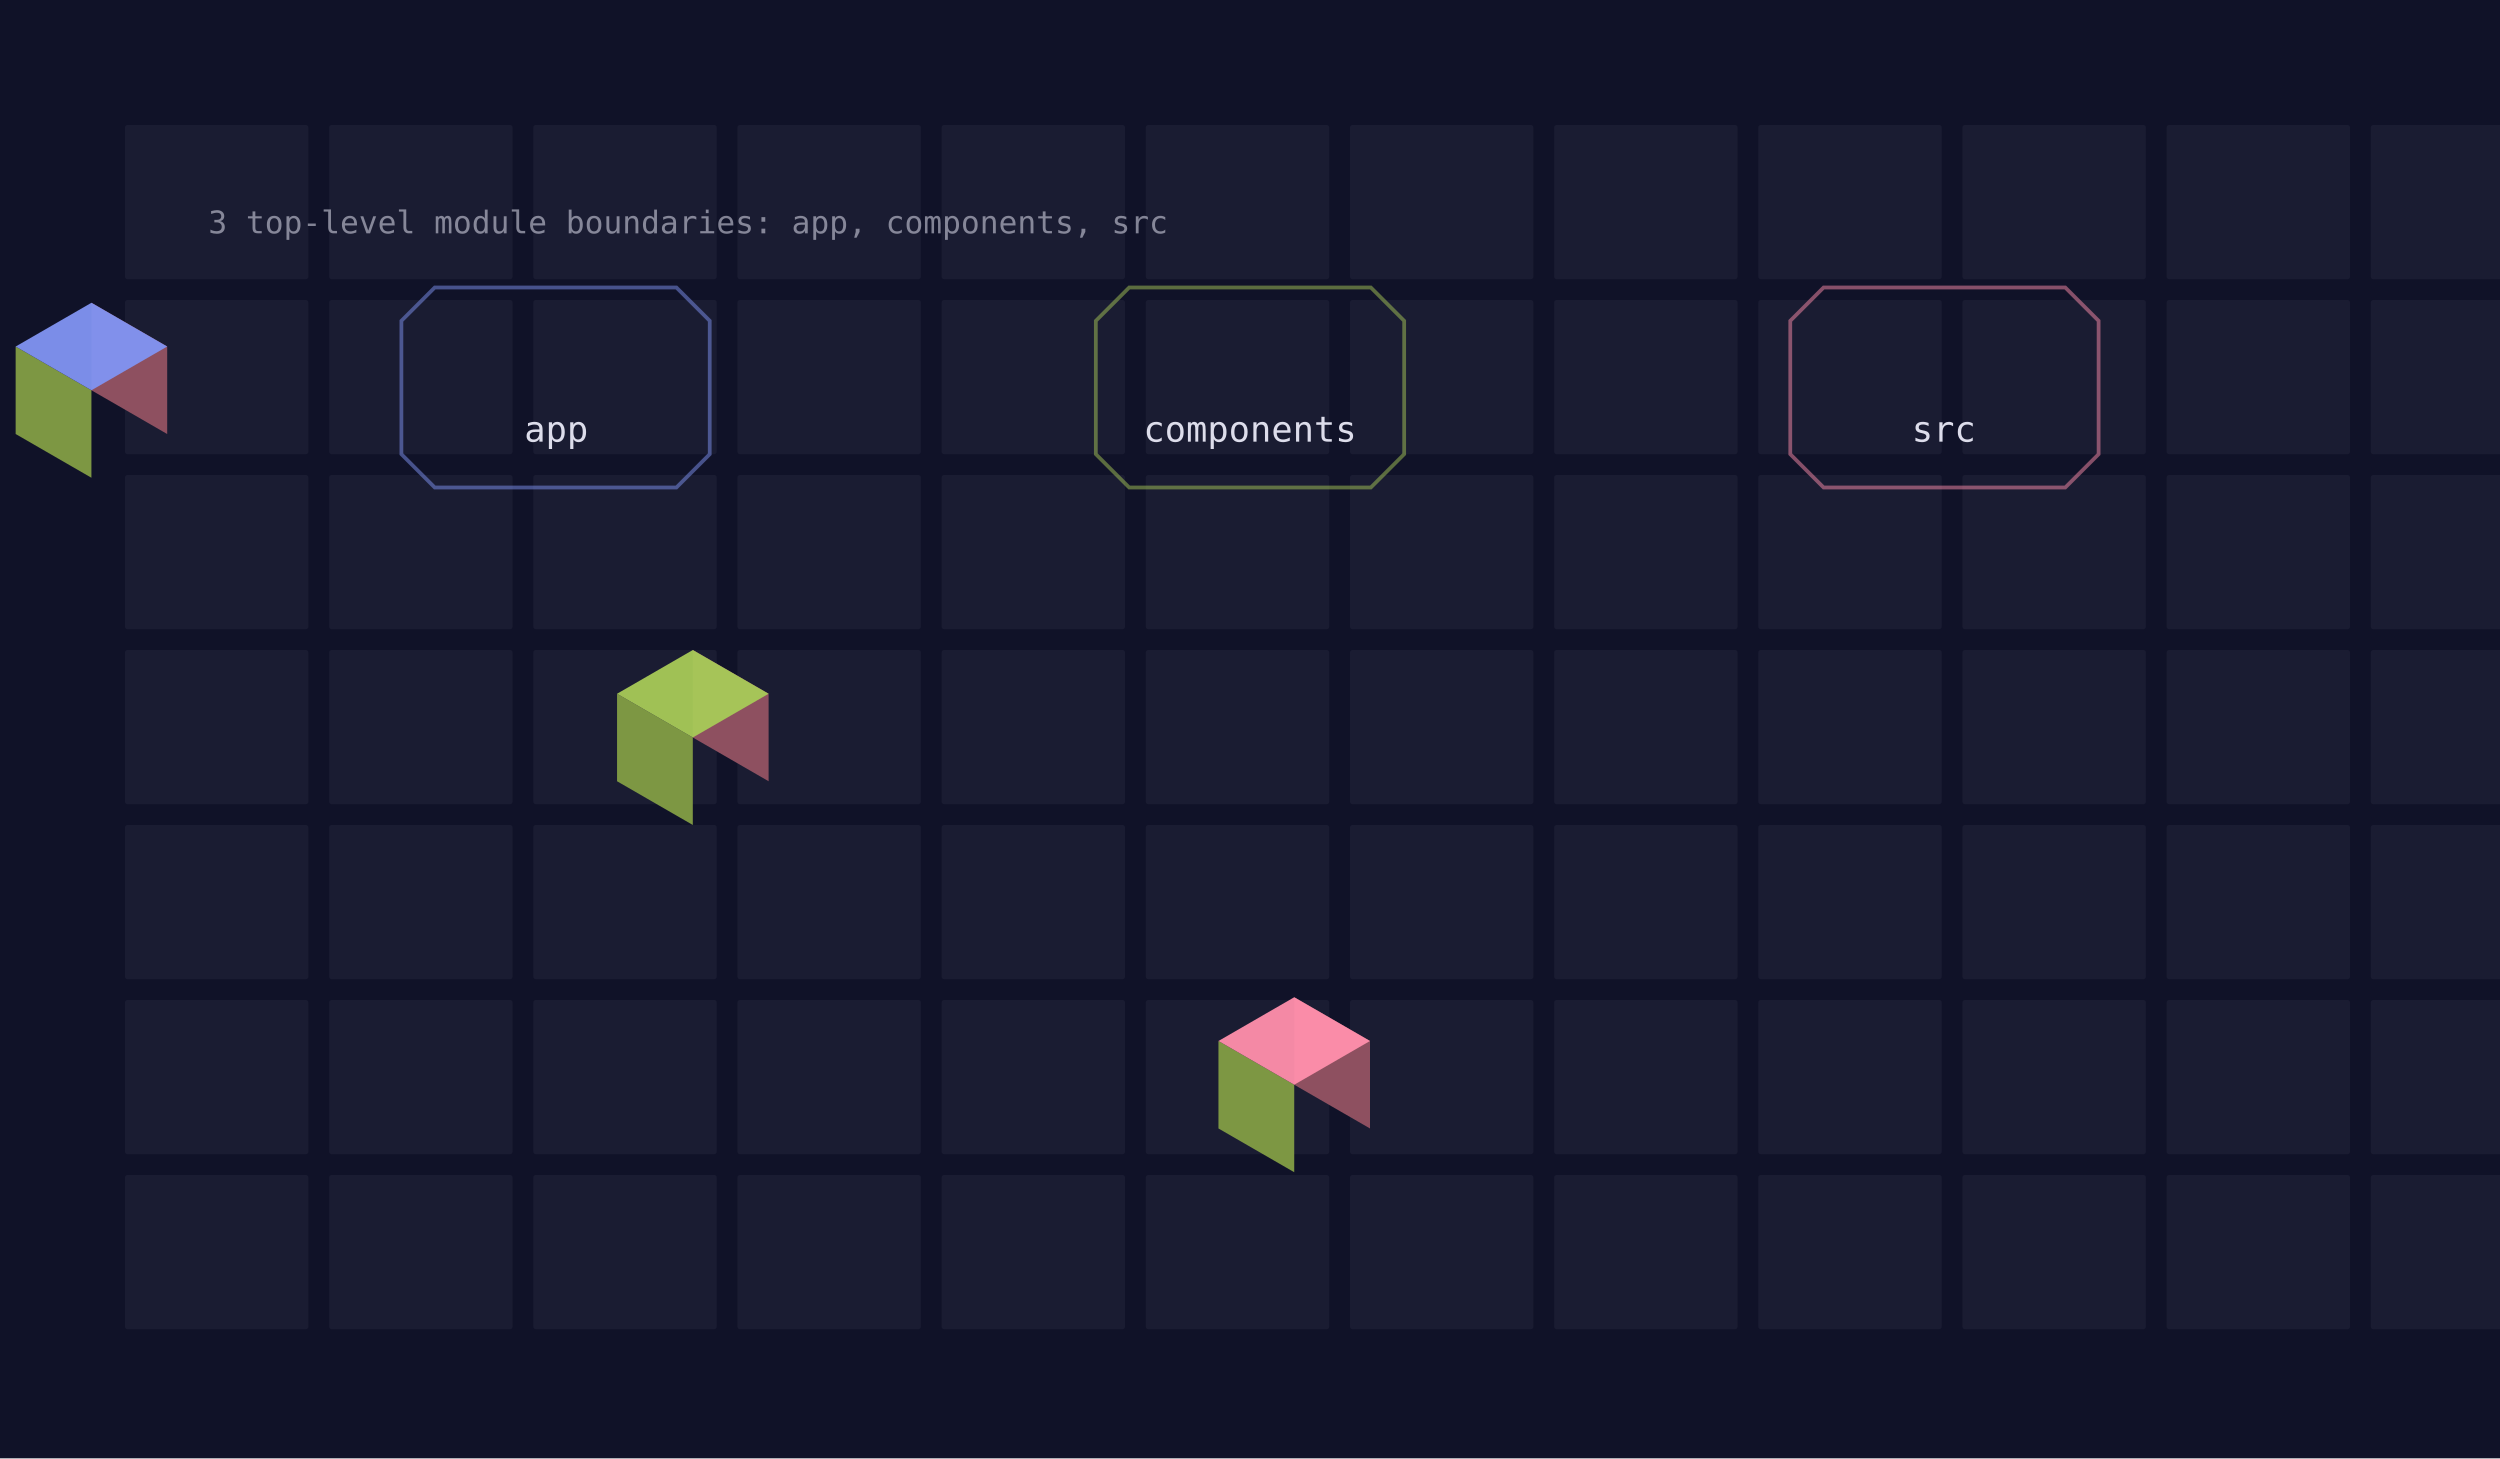
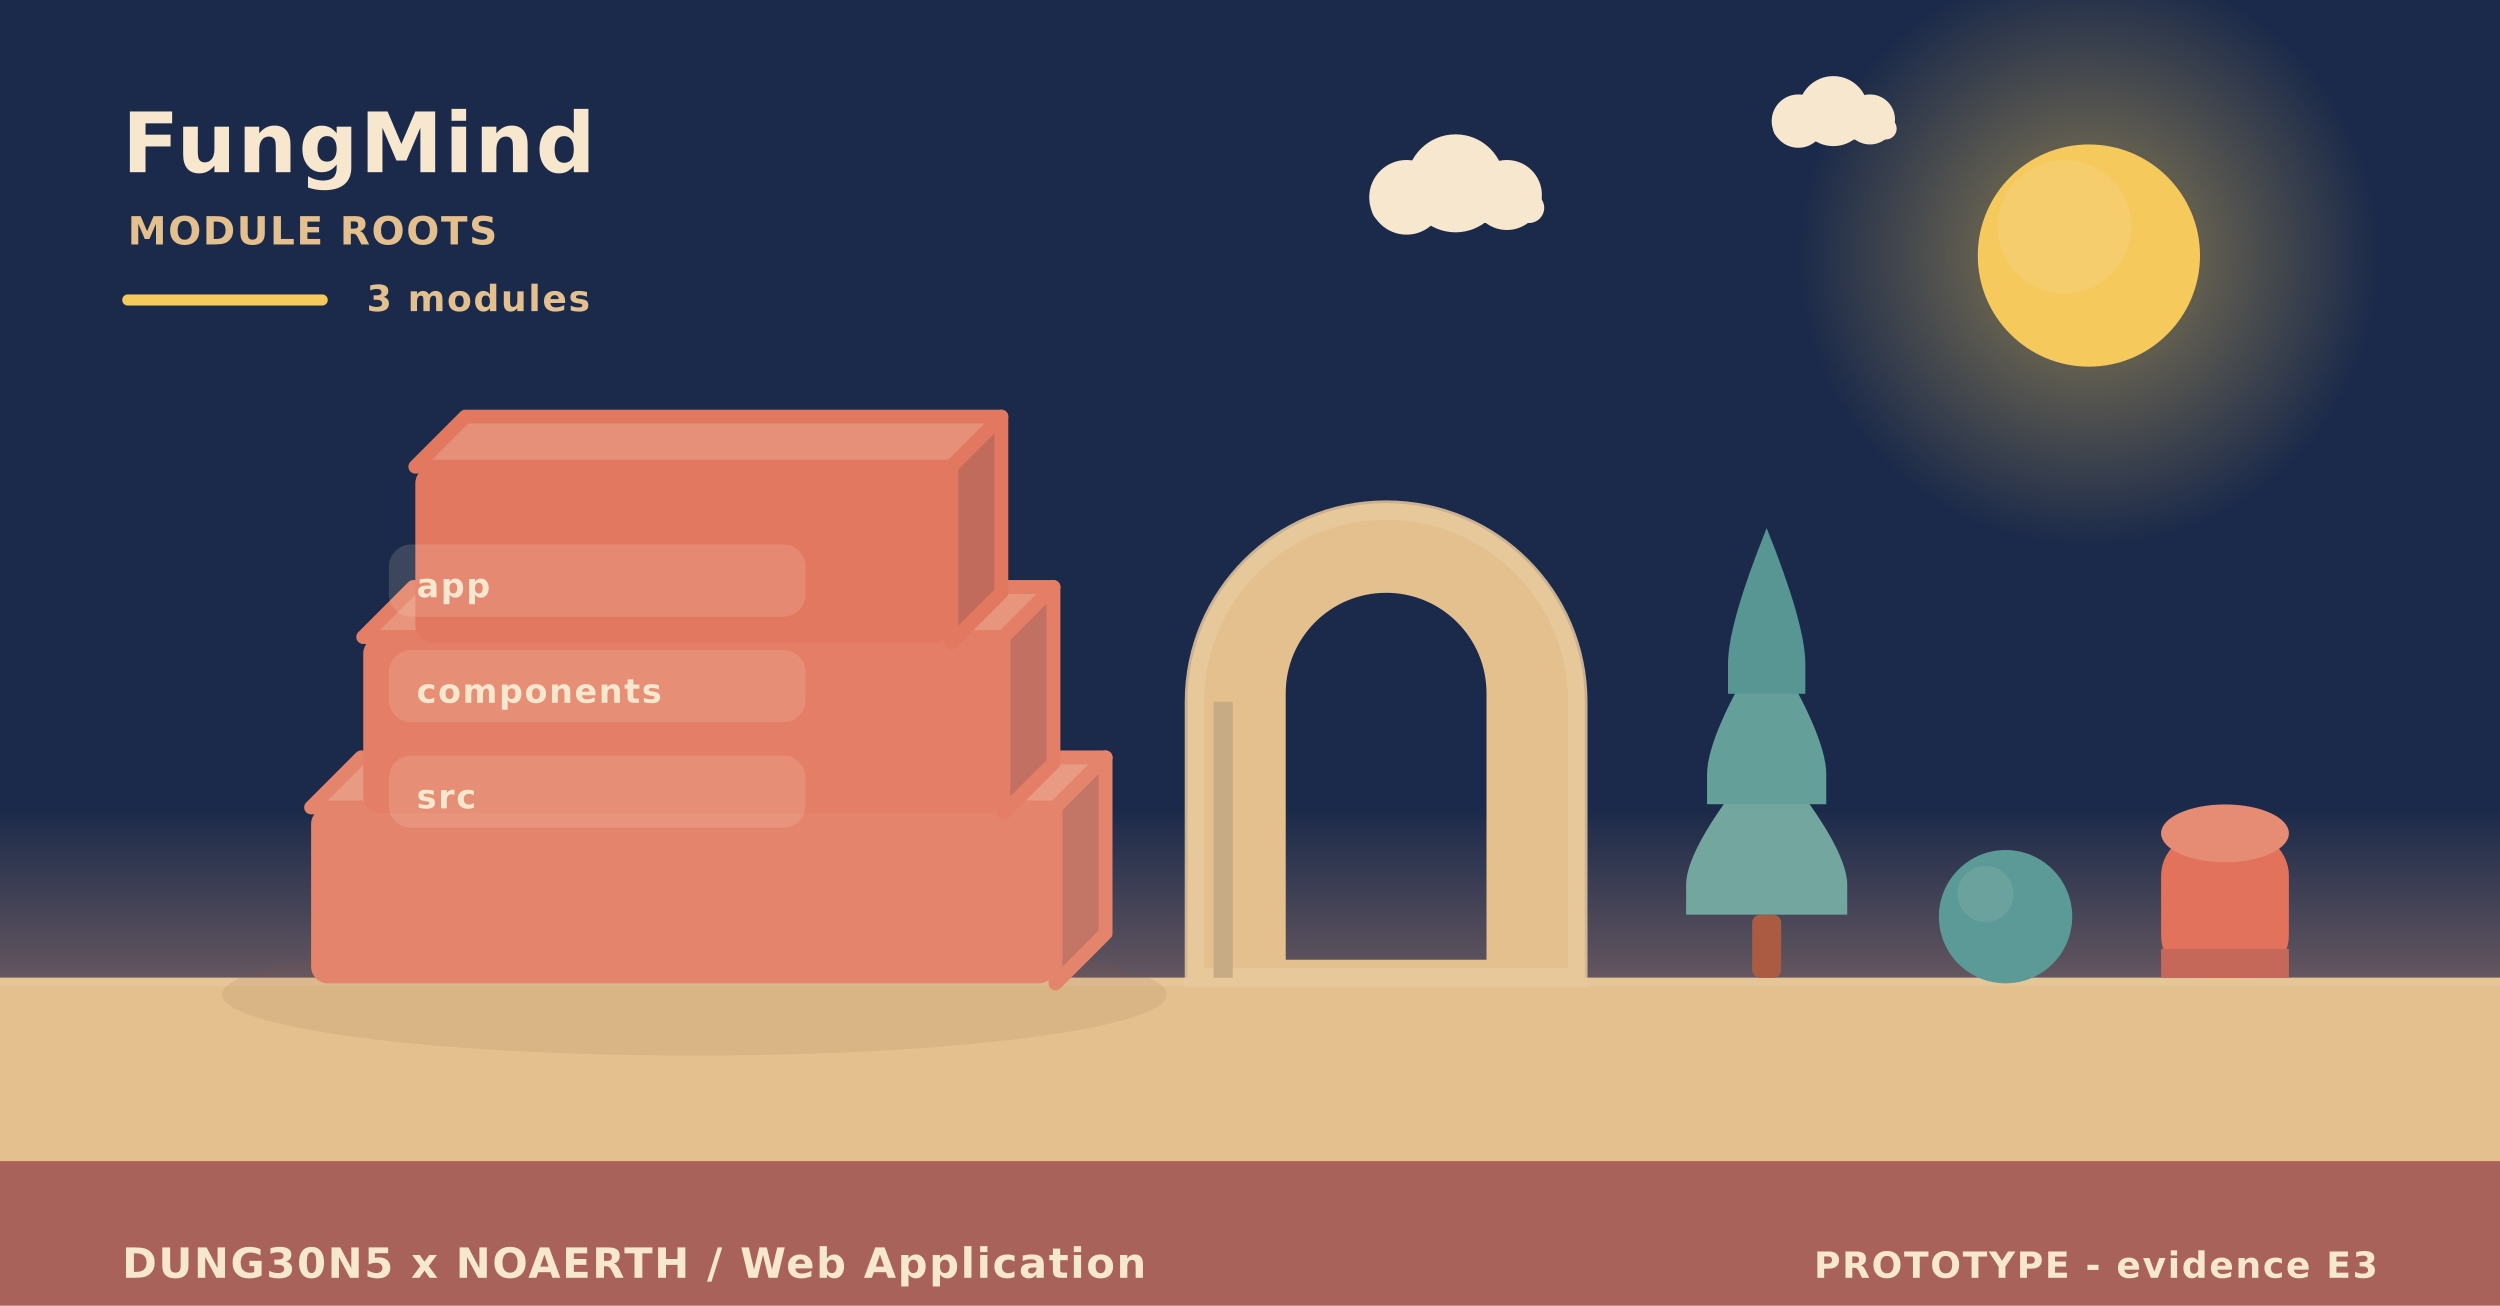
- <svg xmlns="http://www.w3.org/2000/svg" viewBox="0 0 1200 700" width="1200" height="700" role="img" aria-label="FungMind architecture">
-   <rect width="1200" height="700" fill="#101228" />
-   <defs>
-     <linearGradient id="ga" x1="0" y1="0" x2="1" y2="1">
-       <stop offset="0%" stop-color="#8093f1" />
-       <stop offset="100%" stop-color="#a7c957" />
-     </linearGradient>
-   </defs>
-   <rect x="60.00" y="60.00" width="88.00" height="74.00" rx="1.20" fill="#f2f2ff" opacity="0.05" />
-   <rect x="158.00" y="60.00" width="88.00" height="74.00" rx="1.20" fill="#f2f2ff" opacity="0.05" />
-   <rect x="256.00" y="60.00" width="88.00" height="74.00" rx="1.20" fill="#f2f2ff" opacity="0.05" />
-   <rect x="354.00" y="60.00" width="88.00" height="74.00" rx="1.20" fill="#f2f2ff" opacity="0.05" />
-   <rect x="452.00" y="60.00" width="88.00" height="74.00" rx="1.20" fill="#f2f2ff" opacity="0.05" />
-   <rect x="550.00" y="60.00" width="88.00" height="74.00" rx="1.20" fill="#f2f2ff" opacity="0.05" />
-   <rect x="648.00" y="60.00" width="88.00" height="74.00" rx="1.20" fill="#f2f2ff" opacity="0.05" />
-   <rect x="746.00" y="60.00" width="88.00" height="74.00" rx="1.20" fill="#f2f2ff" opacity="0.05" />
-   <rect x="844.00" y="60.00" width="88.00" height="74.00" rx="1.20" fill="#f2f2ff" opacity="0.05" />
-   <rect x="942.00" y="60.00" width="88.00" height="74.00" rx="1.20" fill="#f2f2ff" opacity="0.05" />
-   <rect x="1040.00" y="60.00" width="88.00" height="74.00" rx="1.20" fill="#f2f2ff" opacity="0.05" />
-   <rect x="1138.00" y="60.00" width="88.00" height="74.00" rx="1.20" fill="#f2f2ff" opacity="0.05" />
-   <rect x="60.00" y="144.00" width="88.00" height="74.00" rx="1.20" fill="#f2f2ff" opacity="0.05" />
-   <rect x="158.00" y="144.00" width="88.00" height="74.00" rx="1.20" fill="#f2f2ff" opacity="0.05" />
-   <rect x="256.00" y="144.00" width="88.00" height="74.00" rx="1.20" fill="#f2f2ff" opacity="0.05" />
-   <rect x="354.00" y="144.00" width="88.00" height="74.00" rx="1.20" fill="#f2f2ff" opacity="0.05" />
-   <rect x="452.00" y="144.00" width="88.00" height="74.00" rx="1.20" fill="#f2f2ff" opacity="0.05" />
-   <rect x="550.00" y="144.00" width="88.00" height="74.00" rx="1.20" fill="#f2f2ff" opacity="0.05" />
-   <rect x="648.00" y="144.00" width="88.00" height="74.00" rx="1.20" fill="#f2f2ff" opacity="0.05" />
-   <rect x="746.00" y="144.00" width="88.00" height="74.00" rx="1.20" fill="#f2f2ff" opacity="0.05" />
-   <rect x="844.00" y="144.00" width="88.00" height="74.00" rx="1.20" fill="#f2f2ff" opacity="0.05" />
-   <rect x="942.00" y="144.00" width="88.00" height="74.00" rx="1.20" fill="#f2f2ff" opacity="0.05" />
-   <rect x="1040.00" y="144.00" width="88.00" height="74.00" rx="1.20" fill="#f2f2ff" opacity="0.05" />
-   <rect x="1138.00" y="144.00" width="88.00" height="74.00" rx="1.20" fill="#f2f2ff" opacity="0.05" />
-   <rect x="60.00" y="228.00" width="88.00" height="74.00" rx="1.20" fill="#f2f2ff" opacity="0.05" />
-   <rect x="158.00" y="228.00" width="88.00" height="74.00" rx="1.20" fill="#f2f2ff" opacity="0.05" />
-   <rect x="256.00" y="228.00" width="88.00" height="74.00" rx="1.20" fill="#f2f2ff" opacity="0.05" />
-   <rect x="354.00" y="228.00" width="88.00" height="74.00" rx="1.20" fill="#f2f2ff" opacity="0.05" />
-   <rect x="452.00" y="228.00" width="88.00" height="74.00" rx="1.20" fill="#f2f2ff" opacity="0.05" />
-   <rect x="550.00" y="228.00" width="88.00" height="74.00" rx="1.20" fill="#f2f2ff" opacity="0.05" />
-   <rect x="648.00" y="228.00" width="88.00" height="74.00" rx="1.20" fill="#f2f2ff" opacity="0.05" />
-   <rect x="746.00" y="228.00" width="88.00" height="74.00" rx="1.20" fill="#f2f2ff" opacity="0.05" />
-   <rect x="844.00" y="228.00" width="88.00" height="74.00" rx="1.20" fill="#f2f2ff" opacity="0.05" />
-   <rect x="942.00" y="228.00" width="88.00" height="74.00" rx="1.20" fill="#f2f2ff" opacity="0.05" />
-   <rect x="1040.00" y="228.00" width="88.00" height="74.00" rx="1.20" fill="#f2f2ff" opacity="0.05" />
-   <rect x="1138.00" y="228.00" width="88.00" height="74.00" rx="1.20" fill="#f2f2ff" opacity="0.05" />
-   <rect x="60.00" y="312.00" width="88.00" height="74.00" rx="1.20" fill="#f2f2ff" opacity="0.05" />
-   <rect x="158.00" y="312.00" width="88.00" height="74.00" rx="1.20" fill="#f2f2ff" opacity="0.05" />
-   <rect x="256.00" y="312.00" width="88.00" height="74.00" rx="1.20" fill="#f2f2ff" opacity="0.05" />
-   <rect x="354.00" y="312.00" width="88.00" height="74.00" rx="1.20" fill="#f2f2ff" opacity="0.05" />
-   <rect x="452.00" y="312.00" width="88.00" height="74.00" rx="1.20" fill="#f2f2ff" opacity="0.05" />
-   <rect x="550.00" y="312.00" width="88.00" height="74.00" rx="1.20" fill="#f2f2ff" opacity="0.05" />
-   <rect x="648.00" y="312.00" width="88.00" height="74.00" rx="1.20" fill="#f2f2ff" opacity="0.05" />
-   <rect x="746.00" y="312.00" width="88.00" height="74.00" rx="1.20" fill="#f2f2ff" opacity="0.05" />
-   <rect x="844.00" y="312.00" width="88.00" height="74.00" rx="1.20" fill="#f2f2ff" opacity="0.05" />
-   <rect x="942.00" y="312.00" width="88.00" height="74.00" rx="1.20" fill="#f2f2ff" opacity="0.05" />
-   <rect x="1040.00" y="312.00" width="88.00" height="74.00" rx="1.20" fill="#f2f2ff" opacity="0.05" />
-   <rect x="1138.00" y="312.00" width="88.00" height="74.00" rx="1.20" fill="#f2f2ff" opacity="0.05" />
-   <rect x="60.00" y="396.00" width="88.00" height="74.00" rx="1.20" fill="#f2f2ff" opacity="0.05" />
-   <rect x="158.00" y="396.00" width="88.00" height="74.00" rx="1.20" fill="#f2f2ff" opacity="0.05" />
-   <rect x="256.00" y="396.00" width="88.00" height="74.00" rx="1.20" fill="#f2f2ff" opacity="0.05" />
-   <rect x="354.00" y="396.00" width="88.00" height="74.00" rx="1.20" fill="#f2f2ff" opacity="0.05" />
-   <rect x="452.00" y="396.00" width="88.00" height="74.00" rx="1.20" fill="#f2f2ff" opacity="0.05" />
-   <rect x="550.00" y="396.00" width="88.00" height="74.00" rx="1.20" fill="#f2f2ff" opacity="0.05" />
-   <rect x="648.00" y="396.00" width="88.00" height="74.00" rx="1.20" fill="#f2f2ff" opacity="0.05" />
-   <rect x="746.00" y="396.00" width="88.00" height="74.00" rx="1.20" fill="#f2f2ff" opacity="0.05" />
-   <rect x="844.00" y="396.00" width="88.00" height="74.00" rx="1.20" fill="#f2f2ff" opacity="0.05" />
-   <rect x="942.00" y="396.00" width="88.00" height="74.00" rx="1.20" fill="#f2f2ff" opacity="0.05" />
-   <rect x="1040.00" y="396.00" width="88.00" height="74.00" rx="1.20" fill="#f2f2ff" opacity="0.05" />
-   <rect x="1138.00" y="396.00" width="88.00" height="74.00" rx="1.20" fill="#f2f2ff" opacity="0.05" />
-   <rect x="60.00" y="480.00" width="88.00" height="74.00" rx="1.20" fill="#f2f2ff" opacity="0.05" />
-   <rect x="158.00" y="480.00" width="88.00" height="74.00" rx="1.20" fill="#f2f2ff" opacity="0.05" />
-   <rect x="256.00" y="480.00" width="88.00" height="74.00" rx="1.20" fill="#f2f2ff" opacity="0.05" />
-   <rect x="354.00" y="480.00" width="88.00" height="74.00" rx="1.20" fill="#f2f2ff" opacity="0.05" />
-   <rect x="452.00" y="480.00" width="88.00" height="74.00" rx="1.20" fill="#f2f2ff" opacity="0.05" />
-   <rect x="550.00" y="480.00" width="88.00" height="74.00" rx="1.20" fill="#f2f2ff" opacity="0.05" />
-   <rect x="648.00" y="480.00" width="88.00" height="74.00" rx="1.20" fill="#f2f2ff" opacity="0.05" />
-   <rect x="746.00" y="480.00" width="88.00" height="74.00" rx="1.20" fill="#f2f2ff" opacity="0.05" />
-   <rect x="844.00" y="480.00" width="88.00" height="74.00" rx="1.20" fill="#f2f2ff" opacity="0.05" />
-   <rect x="942.00" y="480.00" width="88.00" height="74.00" rx="1.20" fill="#f2f2ff" opacity="0.05" />
-   <rect x="1040.00" y="480.00" width="88.00" height="74.00" rx="1.20" fill="#f2f2ff" opacity="0.05" />
-   <rect x="1138.00" y="480.00" width="88.00" height="74.00" rx="1.20" fill="#f2f2ff" opacity="0.05" />
-   <rect x="60.00" y="564.00" width="88.00" height="74.00" rx="1.20" fill="#f2f2ff" opacity="0.05" />
-   <rect x="158.00" y="564.00" width="88.00" height="74.00" rx="1.20" fill="#f2f2ff" opacity="0.05" />
-   <rect x="256.00" y="564.00" width="88.00" height="74.00" rx="1.20" fill="#f2f2ff" opacity="0.05" />
-   <rect x="354.00" y="564.00" width="88.00" height="74.00" rx="1.20" fill="#f2f2ff" opacity="0.05" />
-   <rect x="452.00" y="564.00" width="88.00" height="74.00" rx="1.20" fill="#f2f2ff" opacity="0.05" />
-   <rect x="550.00" y="564.00" width="88.00" height="74.00" rx="1.20" fill="#f2f2ff" opacity="0.05" />
-   <rect x="648.00" y="564.00" width="88.00" height="74.00" rx="1.20" fill="#f2f2ff" opacity="0.05" />
-   <rect x="746.00" y="564.00" width="88.00" height="74.00" rx="1.20" fill="#f2f2ff" opacity="0.05" />
-   <rect x="844.00" y="564.00" width="88.00" height="74.00" rx="1.20" fill="#f2f2ff" opacity="0.05" />
-   <rect x="942.00" y="564.00" width="88.00" height="74.00" rx="1.20" fill="#f2f2ff" opacity="0.05" />
-   <rect x="1040.00" y="564.00" width="88.00" height="74.00" rx="1.20" fill="#f2f2ff" opacity="0.05" />
-   <rect x="1138.00" y="564.00" width="88.00" height="74.00" rx="1.20" fill="#f2f2ff" opacity="0.05" />
-   <path d="M208.67,138.00 H324.67 L340.67,154.00 V218.00 L324.67,234.00 H208.67 L192.67,218.00 V154.00 Z" fill="none" stroke="rgba(128,147,241,0.550)" stroke-width="1.80" opacity="0.90" />
-   <polygon points="43.88,187.33 80.25,208.33 80.25,166.33 43.88,145.33" fill="#945363" opacity="0.95" />
-   <polygon points="7.51,208.33 43.88,229.33 43.88,187.33 7.51,166.33" fill="#829d44" opacity="0.95" />
-   <polygon points="43.88,145.33 80.25,166.33 43.88,187.33 7.51,166.33" fill="#8093f1" opacity="0.95" />
-   <text x="267" y="212" font-family="ui-monospace,Menlo,monospace" font-size="17" fill="rgba(242,242,255,0.900)" text-anchor="middle">app</text>
-   <path d="M542.00,138.00 H658.00 L674.00,154.00 V218.00 L658.00,234.00 H542.00 L526.00,218.00 V154.00 Z" fill="none" stroke="rgba(167,201,87,0.550)" stroke-width="1.80" opacity="0.90" />
-   <polygon points="332.55,354.00 368.93,375.00 368.93,333.00 332.55,312.00" fill="#945363" opacity="0.95" />
-   <polygon points="296.18,375.00 332.55,396.00 332.55,354.00 296.18,333.00" fill="#829d44" opacity="0.95" />
-   <polygon points="332.55,312.00 368.93,333.00 332.55,354.00 296.18,333.00" fill="#a7c957" opacity="0.95" />
-   <text x="600" y="212" font-family="ui-monospace,Menlo,monospace" font-size="17" fill="rgba(242,242,255,0.900)" text-anchor="middle">components</text>
-   <path d="M875.33,138.00 H991.33 L1007.33,154.00 V218.00 L991.33,234.00 H875.33 L859.33,218.00 V154.00 Z" fill="none" stroke="rgba(255,143,171,0.550)" stroke-width="1.80" opacity="0.90" />
-   <polygon points="621.23,520.67 657.60,541.67 657.60,499.67 621.23,478.67" fill="#945363" opacity="0.95" />
-   <polygon points="584.86,541.67 621.23,562.67 621.23,520.67 584.86,499.67" fill="#829d44" opacity="0.95" />
-   <polygon points="621.23,478.67 657.60,499.67 621.23,520.67 584.86,499.67" fill="#ff8fab" opacity="0.95" />
-   <text x="933" y="212" font-family="ui-monospace,Menlo,monospace" font-size="17" fill="rgba(242,242,255,0.900)" text-anchor="middle">src</text>
-   <text x="100" y="112" font-family="ui-monospace,Menlo,monospace" font-size="15" fill="rgba(242,242,255,0.500)">3 top-level module boundaries: app, components, src</text>
+ <svg xmlns="http://www.w3.org/2000/svg" width="900" height="470" viewBox="0 0 900 470" role="img" aria-label="FungMind - how it is built">
+   <linearGradient id="skya" x1="0" y1="0" x2="0" y2="1">
+     <stop offset="0" stop-color="#1b2a4a" />
+     <stop offset="0.62" stop-color="#1b2a4a" />
+     <stop offset="1" stop-color="#f3ad8a" />
+   </linearGradient>
+   <rect width="900" height="470" fill="url(#skya)" />
+   <radialGradient id="suna">
+     <stop offset="0.35" stop-color="#f5c95c" stop-opacity="0.34" />
+     <stop offset="1" stop-color="#f5c95c" stop-opacity="0" />
+   </radialGradient>
+   <circle cx="752" cy="92" r="104" fill="url(#suna)" />
+   <circle cx="752" cy="92" r="40" fill="#f5c95c" />
+   <circle cx="743.2" cy="81.6" r="24" fill="#f5d27e" opacity="0.5" />
+   <g>
+     <circle cx="524" cy="66" r="17.64" fill="#f6e7ce" />
+     <circle cx="506.36" cy="71.04" r="13.44" fill="#f6e7ce" />
+     <circle cx="542.48" cy="70.2" r="12.6" fill="#f6e7ce" />
+     <rect x="493.76" y="69.36" width="62.16" height="10.92" rx="5.46" fill="#f6e7ce" />
+   </g>
+   <g>
+     <circle cx="660" cy="40" r="12.6" fill="#f6e7ce" />
+     <circle cx="647.4" cy="43.6" r="9.6" fill="#f6e7ce" />
+     <circle cx="673.2" cy="43" r="9" fill="#f6e7ce" />
+     <rect x="638.4" y="42.4" width="44.4" height="7.8" rx="3.9" fill="#f6e7ce" />
+   </g>
+   <rect x="0" y="352" width="900" height="118" fill="#e3c08d" />
+   <rect x="0" y="352" width="900" height="3" fill="#e6c596" />
+   <text x="44" y="62" font-family="Verdana,DejaVu Sans,sans-serif" font-size="30" font-weight="700" letter-spacing="0.6" fill="#f6e7ce" text-anchor="start">FungMind</text>
+   <text x="46" y="88" font-family="Verdana,DejaVu Sans,sans-serif" font-size="14" font-weight="700" letter-spacing="0.6" fill="#e3c08d" text-anchor="start">MODULE ROOTS</text>
+   <rect x="44" y="106" width="74" height="4" rx="2" fill="#f5c95c" />
+   <text x="132" y="112" font-family="Verdana,DejaVu Sans,sans-serif" font-size="13" font-weight="700" letter-spacing="0.6" fill="#e3c08d" text-anchor="start">3 modules</text>
+   <ellipse cx="250" cy="358" rx="170" ry="22" fill="rgba(138,90,68,0.11)" />
+   <path d="M112,290.67 L380,290.67 L398,272.67 L130,272.67 Z" fill="#e99a82" stroke="#e5846c" stroke-width="5" stroke-linejoin="round" />
+   <path d="M380,290.67 L398,272.67 L398,336 L380,354 Z" fill="#c37566" stroke="#e5846c" stroke-width="5" stroke-linejoin="round" />
+   <rect x="112" y="290.67" width="268" height="63.33" rx="6" fill="#e5846c" />
+   <path d="M130.76,229.33 L361.24,229.33 L379.24,211.33 L148.76,211.33 Z" fill="#e8957d" stroke="#e47e66" stroke-width="5" stroke-linejoin="round" />
+   <path d="M361.24,229.33 L379.24,211.33 L379.24,274.67 L361.24,292.67 Z" fill="#c27061" stroke="#e47e66" stroke-width="5" stroke-linejoin="round" />
+   <rect x="130.76" y="229.33" width="230.48" height="63.33" rx="6" fill="#e47e66" />
+   <path d="M149.52,168 L342.48,168 L360.48,150 L167.52,150 Z" fill="#e79079" stroke="#e37861" stroke-width="5" stroke-linejoin="round" />
+   <path d="M342.48,168 L360.48,150 L360.48,213.33 L342.48,231.33 Z" fill="#c16b5d" stroke="#e37861" stroke-width="5" stroke-linejoin="round" />
+   <rect x="149.52" y="168" width="192.96" height="63.33" rx="6" fill="#e37861" />
+   <rect x="140" y="196" width="150" height="26" rx="8" fill="rgba(246,231,206,0.16)" opacity="0.94" />
+   <text x="150" y="215" font-family="Verdana,DejaVu Sans,sans-serif" font-size="12" font-weight="700" letter-spacing="0.6" fill="#f6e7ce" text-anchor="start">app</text>
+   <rect x="140" y="234" width="150" height="26" rx="8" fill="rgba(246,231,206,0.16)" opacity="0.94" />
+   <text x="150" y="253" font-family="Verdana,DejaVu Sans,sans-serif" font-size="12" font-weight="700" letter-spacing="0.6" fill="#f6e7ce" text-anchor="start">components</text>
+   <rect x="140" y="272" width="150" height="26" rx="8" fill="rgba(246,231,206,0.16)" opacity="0.94" />
+   <text x="150" y="291" font-family="Verdana,DejaVu Sans,sans-serif" font-size="12" font-weight="700" letter-spacing="0.6" fill="#f6e7ce" text-anchor="start">src</text>
+   <path d="M430,352 L430,252.64 A69,69 0 0 1 568,252.64 L568,352 Z M460.36,348 L460.36,249.55 A38.64,38.64 0 0 1 537.64,249.55 L537.64,348 Z" fill="#e3c08d" fill-rule="evenodd" stroke="#e3c08d" stroke-width="5" stroke-linejoin="round" />
+   <path d="M430,352 L430,252.64 A69,69 0 0 1 568,252.64 L568,352 Z" fill="none" stroke="#e8c99d" stroke-width="7" stroke-linecap="round" opacity="0.85" />
+   <rect x="436.9" y="252.64" width="6.9" height="99.36" fill="#c7ab84" />
+   <rect x="630.78" y="329.28" width="10.44" height="22.72" rx="2.9" fill="#ac5b43" />
+   <path d="M636,269.64 Q607,304.23 607,318.54 Q607,329.28 607,329.28 L665,329.28 Q665,329.28 665,318.54 Q665,304.23 636,269.64 Z" fill="#74a6a0" />
+   <path d="M636,229.88 Q614.54,264.47 614.54,278.78 Q614.54,289.52 614.54,289.52 L657.46,289.52 Q657.46,289.52 657.46,278.78 Q657.46,264.47 636,229.88 Z" fill="#649f9a" />
+   <path d="M636,190.12 Q622.08,224.71 622.08,239.02 Q622.08,249.76 622.08,249.76 L649.92,249.76 Q649.92,249.76 649.92,239.02 Q649.92,224.71 636,190.12 Z" fill="#589694" />
+   <circle cx="722" cy="330" r="24" fill="#5b9a97" />
+   <circle cx="714.8" cy="321.84" r="10.08" fill="#7aa9a2" opacity="0.55" />
+   <rect x="778" y="300" width="46" height="52" rx="15.33" fill="#e2725b" />
+   <ellipse cx="801" cy="300" rx="23" ry="10.4" fill="#e68c74" />
+   <rect x="778" y="341.6" width="46" height="10.4" fill="#c66859" />
+   <rect x="0" y="418" width="900" height="52" rx="0" fill="#a65c56" opacity="0.94" />
+   <text x="44" y="460" font-family="Verdana,DejaVu Sans,sans-serif" font-size="15" font-weight="700" letter-spacing="0.6" fill="#f6e7ce" text-anchor="start">DUNG30N5 x NOAERTH  /  Web Application</text>
+   <text x="856" y="460" font-family="Verdana,DejaVu Sans,sans-serif" font-size="13" font-weight="700" letter-spacing="0.6" fill="#f6e7ce" text-anchor="end">PROTOTYPE  -  evidence E3</text>
</svg>
